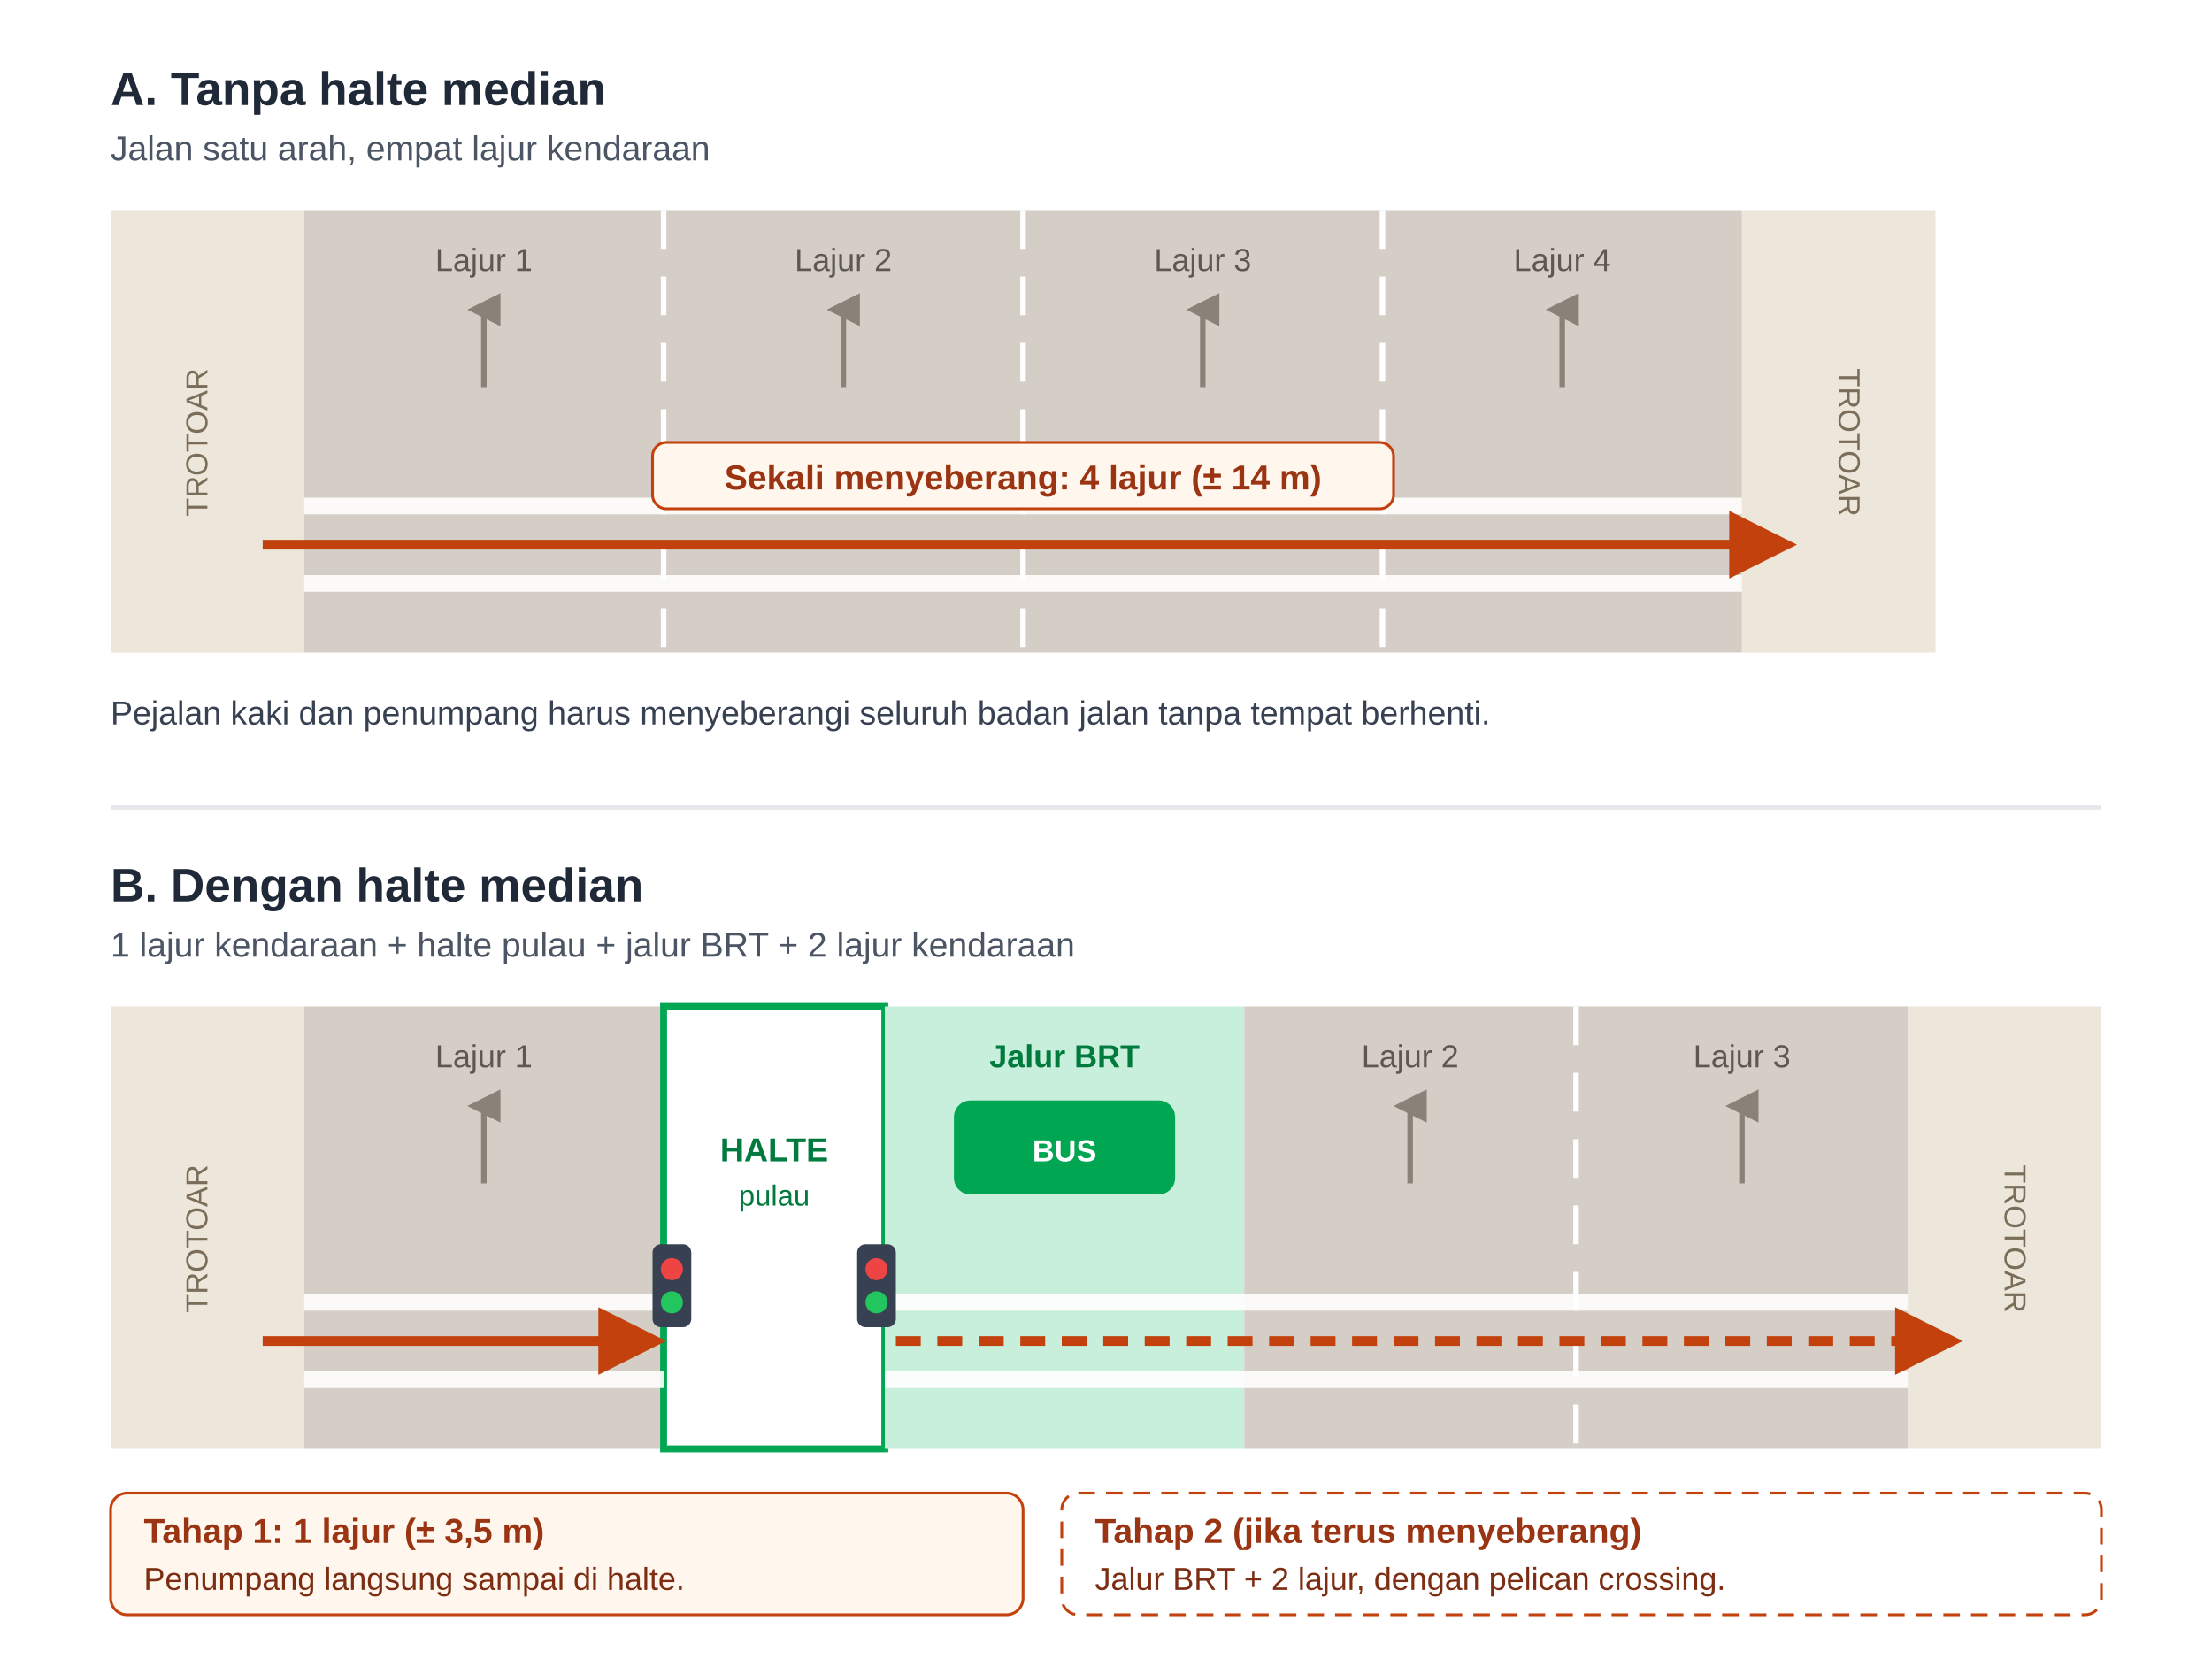
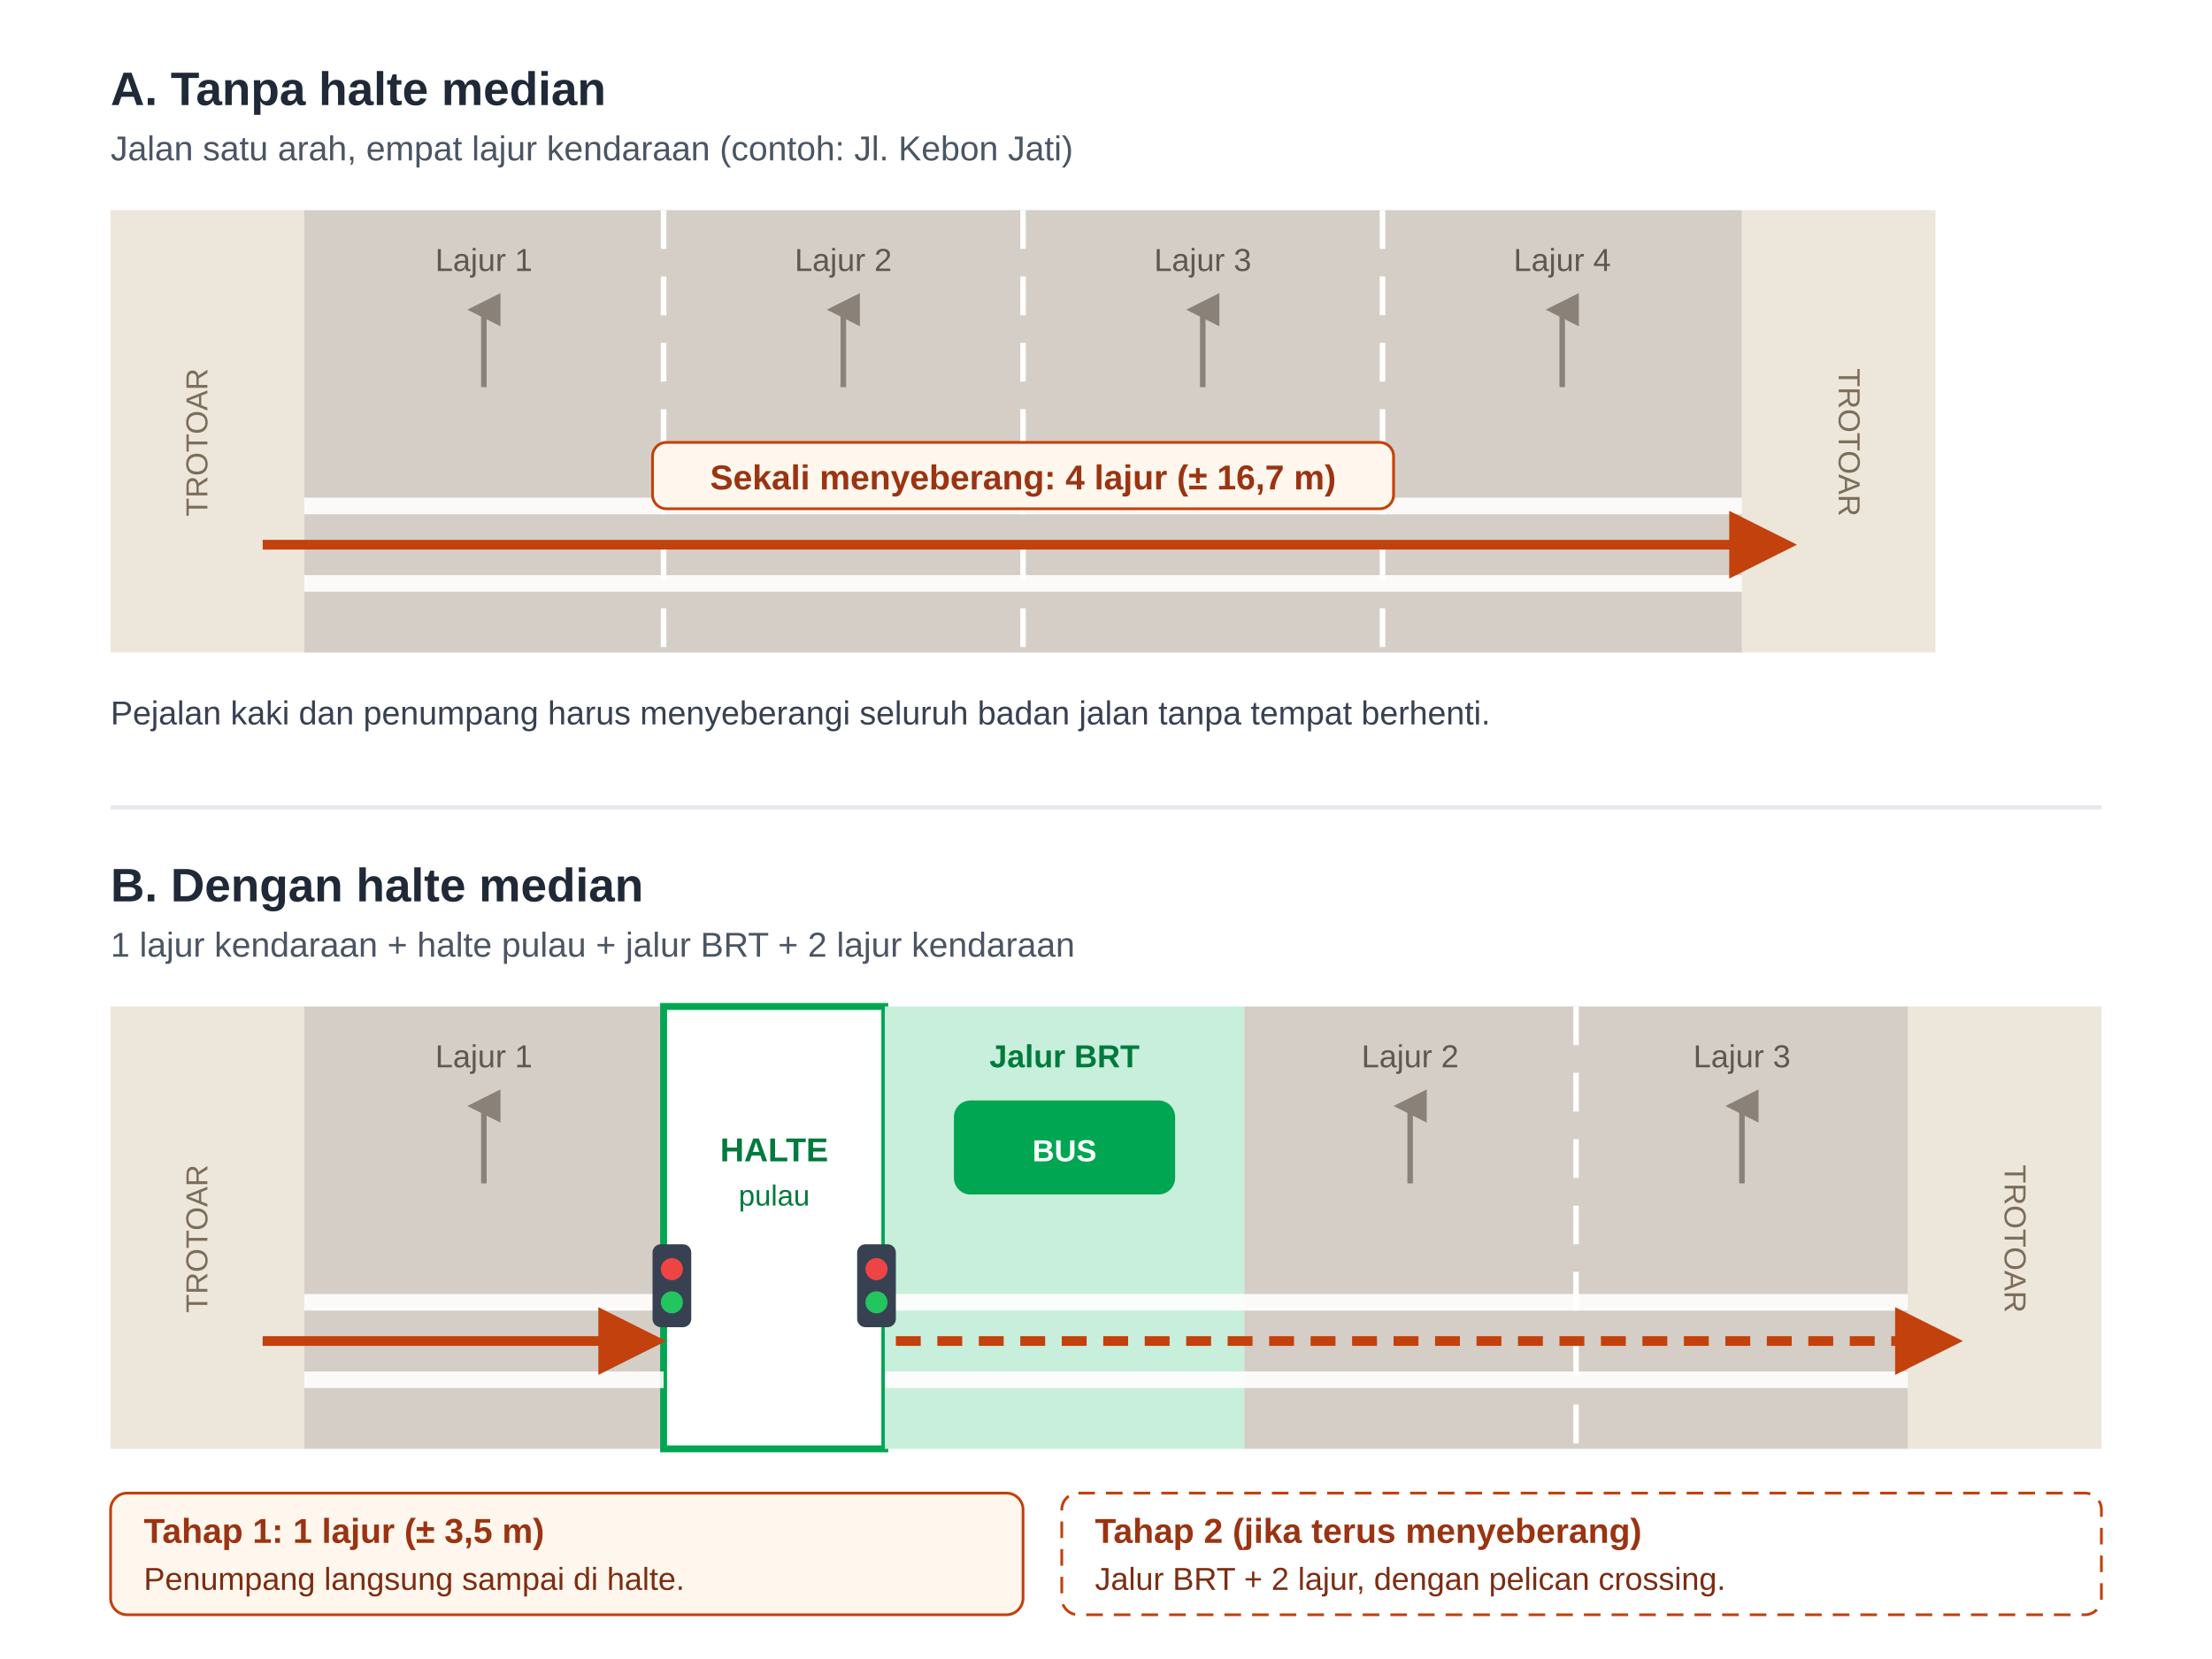
<svg xmlns="http://www.w3.org/2000/svg" viewBox="0 0 800 600" width="800" height="600" font-family="'IBM Plex Sans', 'Segoe UI', Arial, sans-serif">
  <defs>
    <marker id="panah" viewBox="0 0 10 10" refX="8" refY="5" markerWidth="7" markerHeight="7" orient="auto-start-reverse">
      <path d="M0,0 L10,5 L0,10 z" fill="#C2410C" />
    </marker>
    <marker id="panahArus" viewBox="0 0 10 10" refX="5" refY="5" markerWidth="6" markerHeight="6" orient="auto">
      <path d="M0,10 L5,0 L10,10 z" fill="#8A8178" />
    </marker>
  </defs>
  <rect x="0" y="0" width="800" height="600" fill="#FFFFFF" />
  <text x="40" y="38" font-size="17" font-weight="700" fill="#1F2937">A. Tanpa halte median</text>
-   <text x="40" y="58" font-size="12.5" fill="#4B5563">Jalan satu arah, empat lajur kendaraan</text>
+   <text x="40" y="58" font-size="12.5" fill="#4B5563">Jalan satu arah, empat lajur kendaraan (contoh: Jl. Kebon Jati)</text>
  <rect x="40" y="76" width="70" height="160" fill="#EDE6DA" />
  <rect x="630" y="76" width="70" height="160" fill="#EDE6DA" />
  <text x="75" y="160" font-size="11" fill="#7A6E5A" text-anchor="middle" transform="rotate(-90 75 160)">TROTOAR</text>
  <text x="665" y="160" font-size="11" fill="#7A6E5A" text-anchor="middle" transform="rotate(90 665 160)">TROTOAR</text>
  <rect x="110" y="76" width="520" height="160" fill="#D4CEC6" />
  <g stroke="#FFFFFF" stroke-width="2" stroke-dasharray="14 10">
    <line x1="240" y1="76" x2="240" y2="236" />
    <line x1="370" y1="76" x2="370" y2="236" />
    <line x1="500" y1="76" x2="500" y2="236" />
  </g>
  <g font-size="11.5" fill="#5E5850" text-anchor="middle">
    <text x="175" y="98">Lajur 1</text>
    <text x="305" y="98">Lajur 2</text>
    <text x="435" y="98">Lajur 3</text>
    <text x="565" y="98">Lajur 4</text>
  </g>
  <g stroke="#8A8178" stroke-width="2" marker-end="url(#panahArus)">
    <line x1="175" y1="140" x2="175" y2="112" />
    <line x1="305" y1="140" x2="305" y2="112" />
    <line x1="435" y1="140" x2="435" y2="112" />
    <line x1="565" y1="140" x2="565" y2="112" />
  </g>
  <g fill="#FFFFFF" opacity="0.9">
    <rect x="110" y="180" width="520" height="6" />
    <rect x="110" y="208" width="520" height="6" />
  </g>
  <line x1="95" y1="197" x2="645" y2="197" stroke="#C2410C" stroke-width="3.5" marker-end="url(#panah)" />
  <rect x="236" y="160" width="268" height="24" rx="5" fill="#FFF7ED" stroke="#C2410C" stroke-width="1" />
-   <text x="370" y="177" font-size="12.5" font-weight="700" fill="#9A3412" text-anchor="middle">Sekali menyeberang: 4 lajur (± 14 m)</text>
+   <text x="370" y="177" font-size="12.5" font-weight="700" fill="#9A3412" text-anchor="middle">Sekali menyeberang: 4 lajur (± 16,7 m)</text>
  <text x="40" y="262" font-size="12" fill="#374151">Pejalan kaki dan penumpang harus menyeberangi seluruh badan jalan tanpa tempat berhenti.</text>
  <line x1="40" y1="292" x2="760" y2="292" stroke="#E5E7EB" stroke-width="1.5" />
  <text x="40" y="326" font-size="17" font-weight="700" fill="#1F2937">B. Dengan halte median</text>
  <text x="40" y="346" font-size="12.5" fill="#4B5563">1 lajur kendaraan + halte pulau + jalur BRT + 2 lajur kendaraan</text>
  <rect x="40" y="364" width="70" height="160" fill="#EDE6DA" />
  <rect x="690" y="364" width="70" height="160" fill="#EDE6DA" />
  <text x="75" y="448" font-size="11" fill="#7A6E5A" text-anchor="middle" transform="rotate(-90 75 448)">TROTOAR</text>
  <text x="725" y="448" font-size="11" fill="#7A6E5A" text-anchor="middle" transform="rotate(90 725 448)">TROTOAR</text>
  <rect x="110" y="364" width="130" height="160" fill="#D4CEC6" />
  <text x="175" y="386" font-size="11.5" fill="#5E5850" text-anchor="middle">Lajur 1</text>
  <line x1="175" y1="428" x2="175" y2="400" stroke="#8A8178" stroke-width="2" marker-end="url(#panahArus)" />
  <rect x="240" y="364" width="80" height="160" fill="#FFFFFF" stroke="#00A651" stroke-width="2.5" />
  <text x="280" y="420" font-size="12" font-weight="700" fill="#007A3D" text-anchor="middle">HALTE</text>
  <text x="280" y="436" font-size="10.5" fill="#007A3D" text-anchor="middle">pulau</text>
  <rect x="320" y="364" width="130" height="160" fill="#C8EFDB" />
  <text x="385" y="386" font-size="11.5" font-weight="700" fill="#007A3D" text-anchor="middle">Jalur BRT</text>
  <rect x="345" y="398" width="80" height="34" rx="6" fill="#00A651" />
  <text x="385" y="420" font-size="11" font-weight="700" fill="#FFFFFF" text-anchor="middle">BUS</text>
  <rect x="450" y="364" width="240" height="160" fill="#D4CEC6" />
  <line x1="570" y1="364" x2="570" y2="524" stroke="#FFFFFF" stroke-width="2" stroke-dasharray="14 10" />
  <g font-size="11.5" fill="#5E5850" text-anchor="middle">
    <text x="510" y="386">Lajur 2</text>
    <text x="630" y="386">Lajur 3</text>
  </g>
  <g stroke="#8A8178" stroke-width="2" marker-end="url(#panahArus)">
    <line x1="510" y1="428" x2="510" y2="400" />
    <line x1="630" y1="428" x2="630" y2="400" />
  </g>
  <g fill="#FFFFFF" opacity="0.9">
    <rect x="110" y="468" width="130" height="6" />
    <rect x="110" y="496" width="130" height="6" />
    <rect x="320" y="468" width="370" height="6" />
    <rect x="320" y="496" width="370" height="6" />
  </g>
  <line x1="95" y1="485" x2="236" y2="485" stroke="#C2410C" stroke-width="3.5" marker-end="url(#panah)" />
  <line x1="324" y1="485" x2="705" y2="485" stroke="#C2410C" stroke-width="3.5" stroke-dasharray="9 6" marker-end="url(#panah)" />
  <g>
    <rect x="236" y="450" width="14" height="30" rx="3" fill="#374151" />
    <circle cx="243" cy="459" r="4" fill="#EF4444" />
    <circle cx="243" cy="471" r="4" fill="#22C55E" />
    <rect x="310" y="450" width="14" height="30" rx="3" fill="#374151" />
    <circle cx="317" cy="459" r="4" fill="#EF4444" />
    <circle cx="317" cy="471" r="4" fill="#22C55E" />
  </g>
  <rect x="40" y="540" width="330" height="44" rx="6" fill="#FFF7ED" stroke="#C2410C" stroke-width="1" />
  <text x="52" y="558" font-size="12.5" font-weight="700" fill="#9A3412">Tahap 1: 1 lajur (± 3,5 m)</text>
  <text x="52" y="575" font-size="11.5" fill="#7C2D12">Penumpang langsung sampai di halte.</text>
  <rect x="384" y="540" width="376" height="44" rx="6" fill="#FFFFFF" stroke="#C2410C" stroke-width="1" stroke-dasharray="6 4" />
  <text x="396" y="558" font-size="12.5" font-weight="700" fill="#9A3412">Tahap 2 (jika terus menyeberang)</text>
  <text x="396" y="575" font-size="11.5" fill="#7C2D12">Jalur BRT + 2 lajur, dengan pelican crossing.</text>
</svg>
